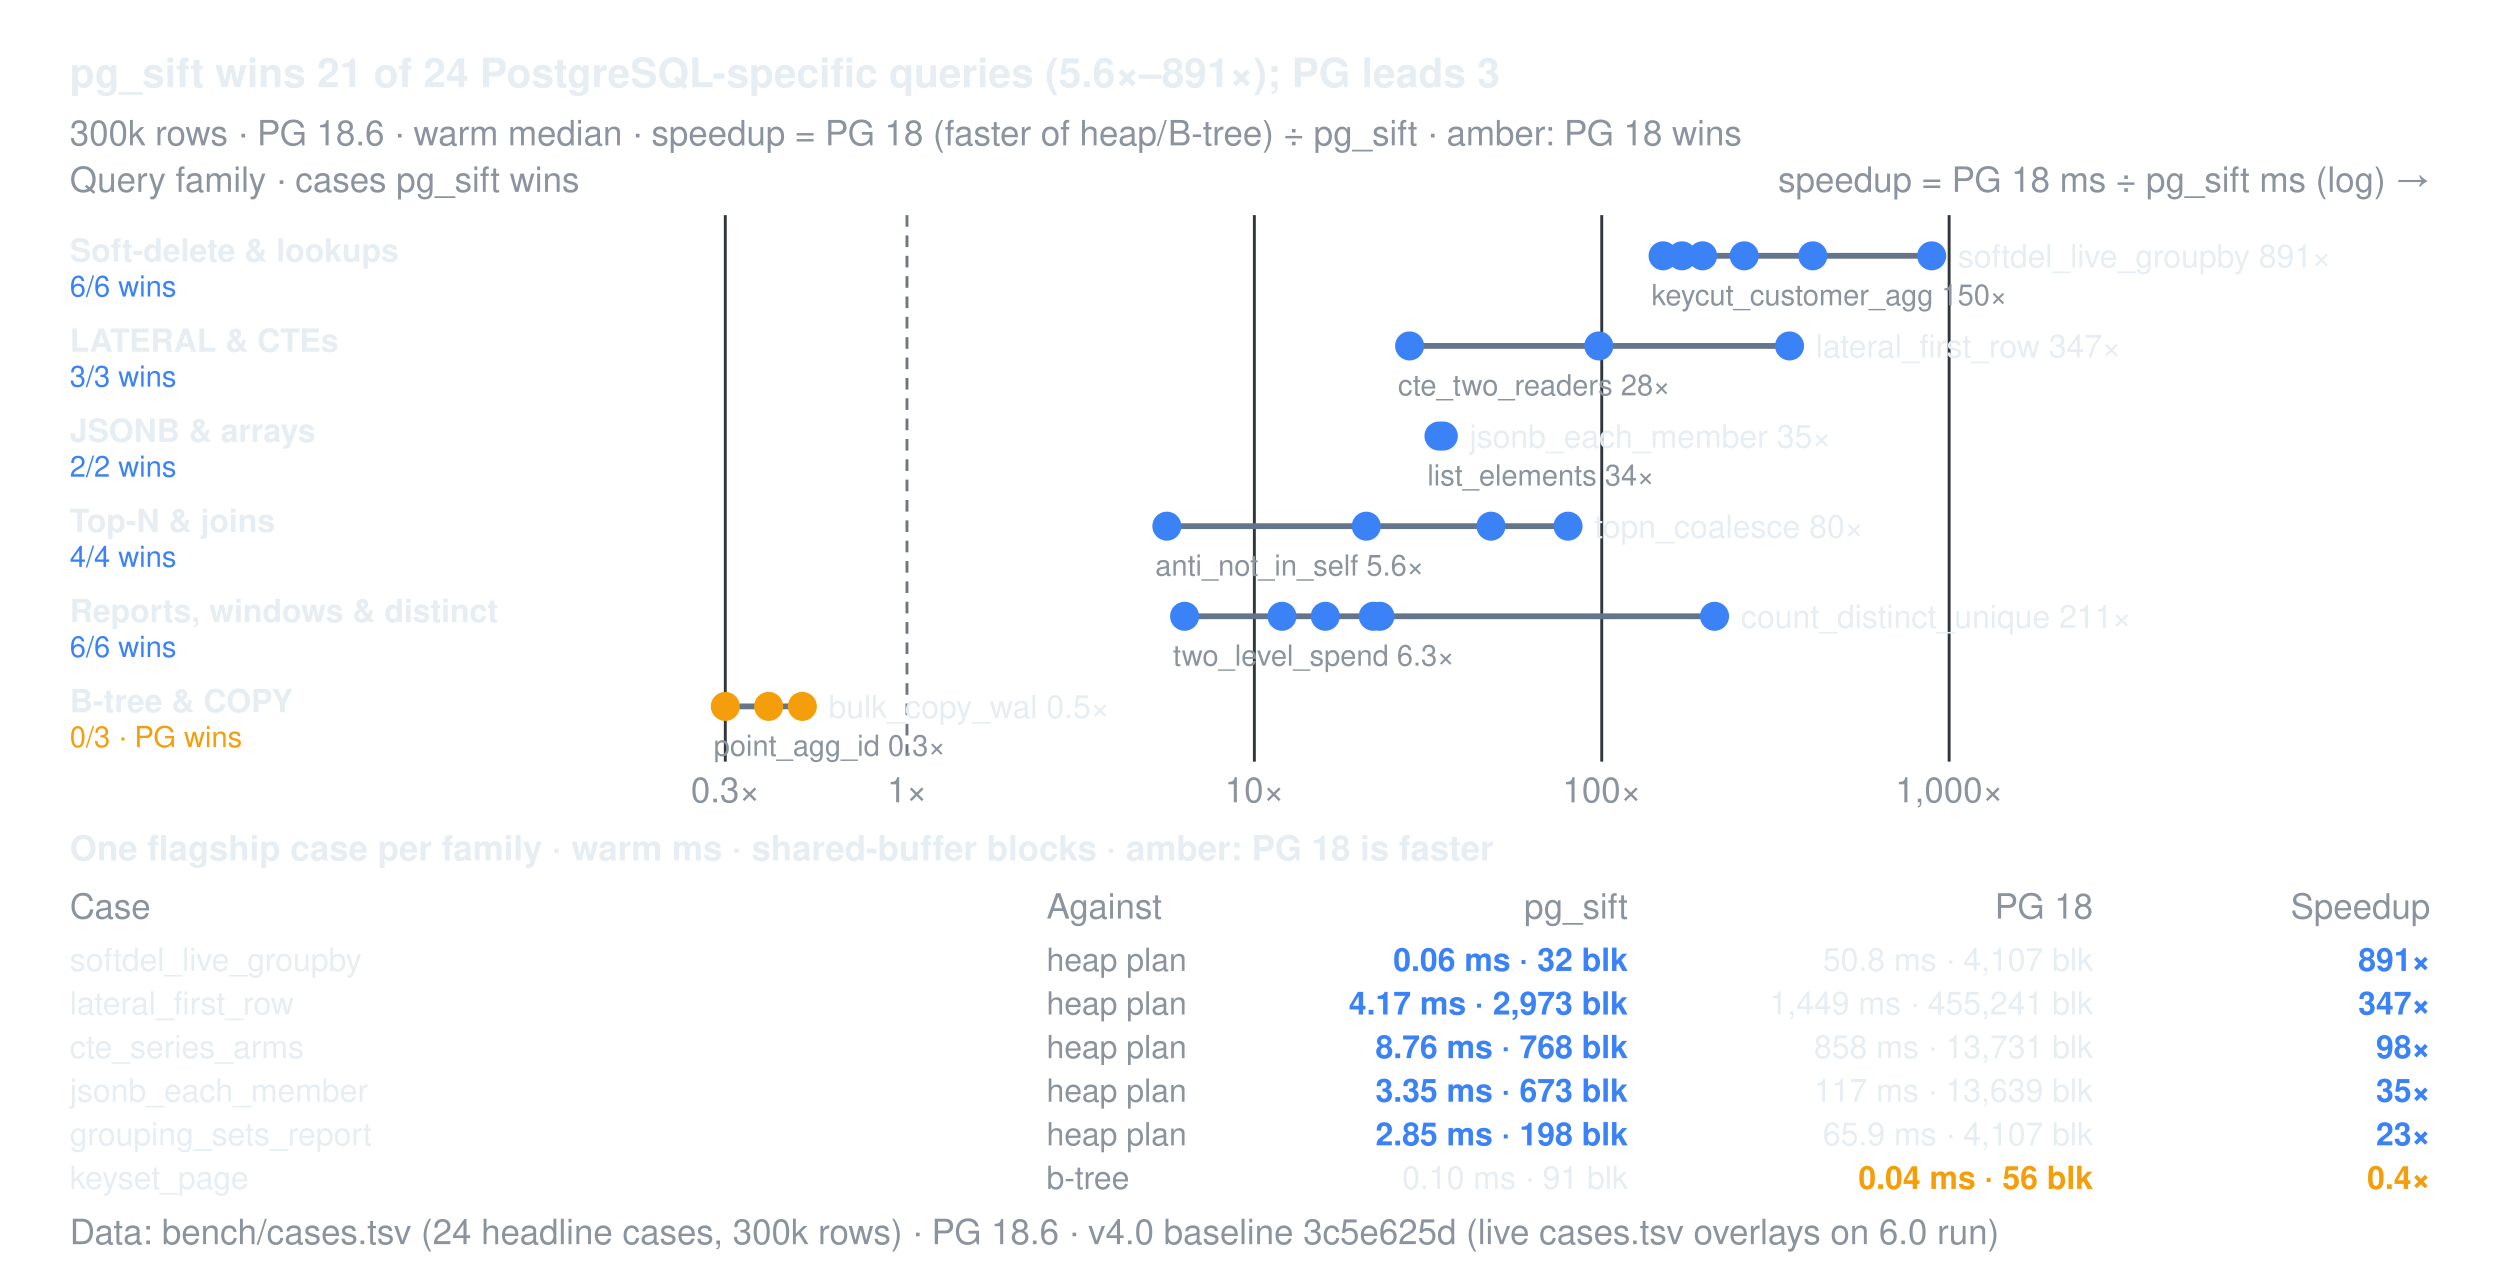
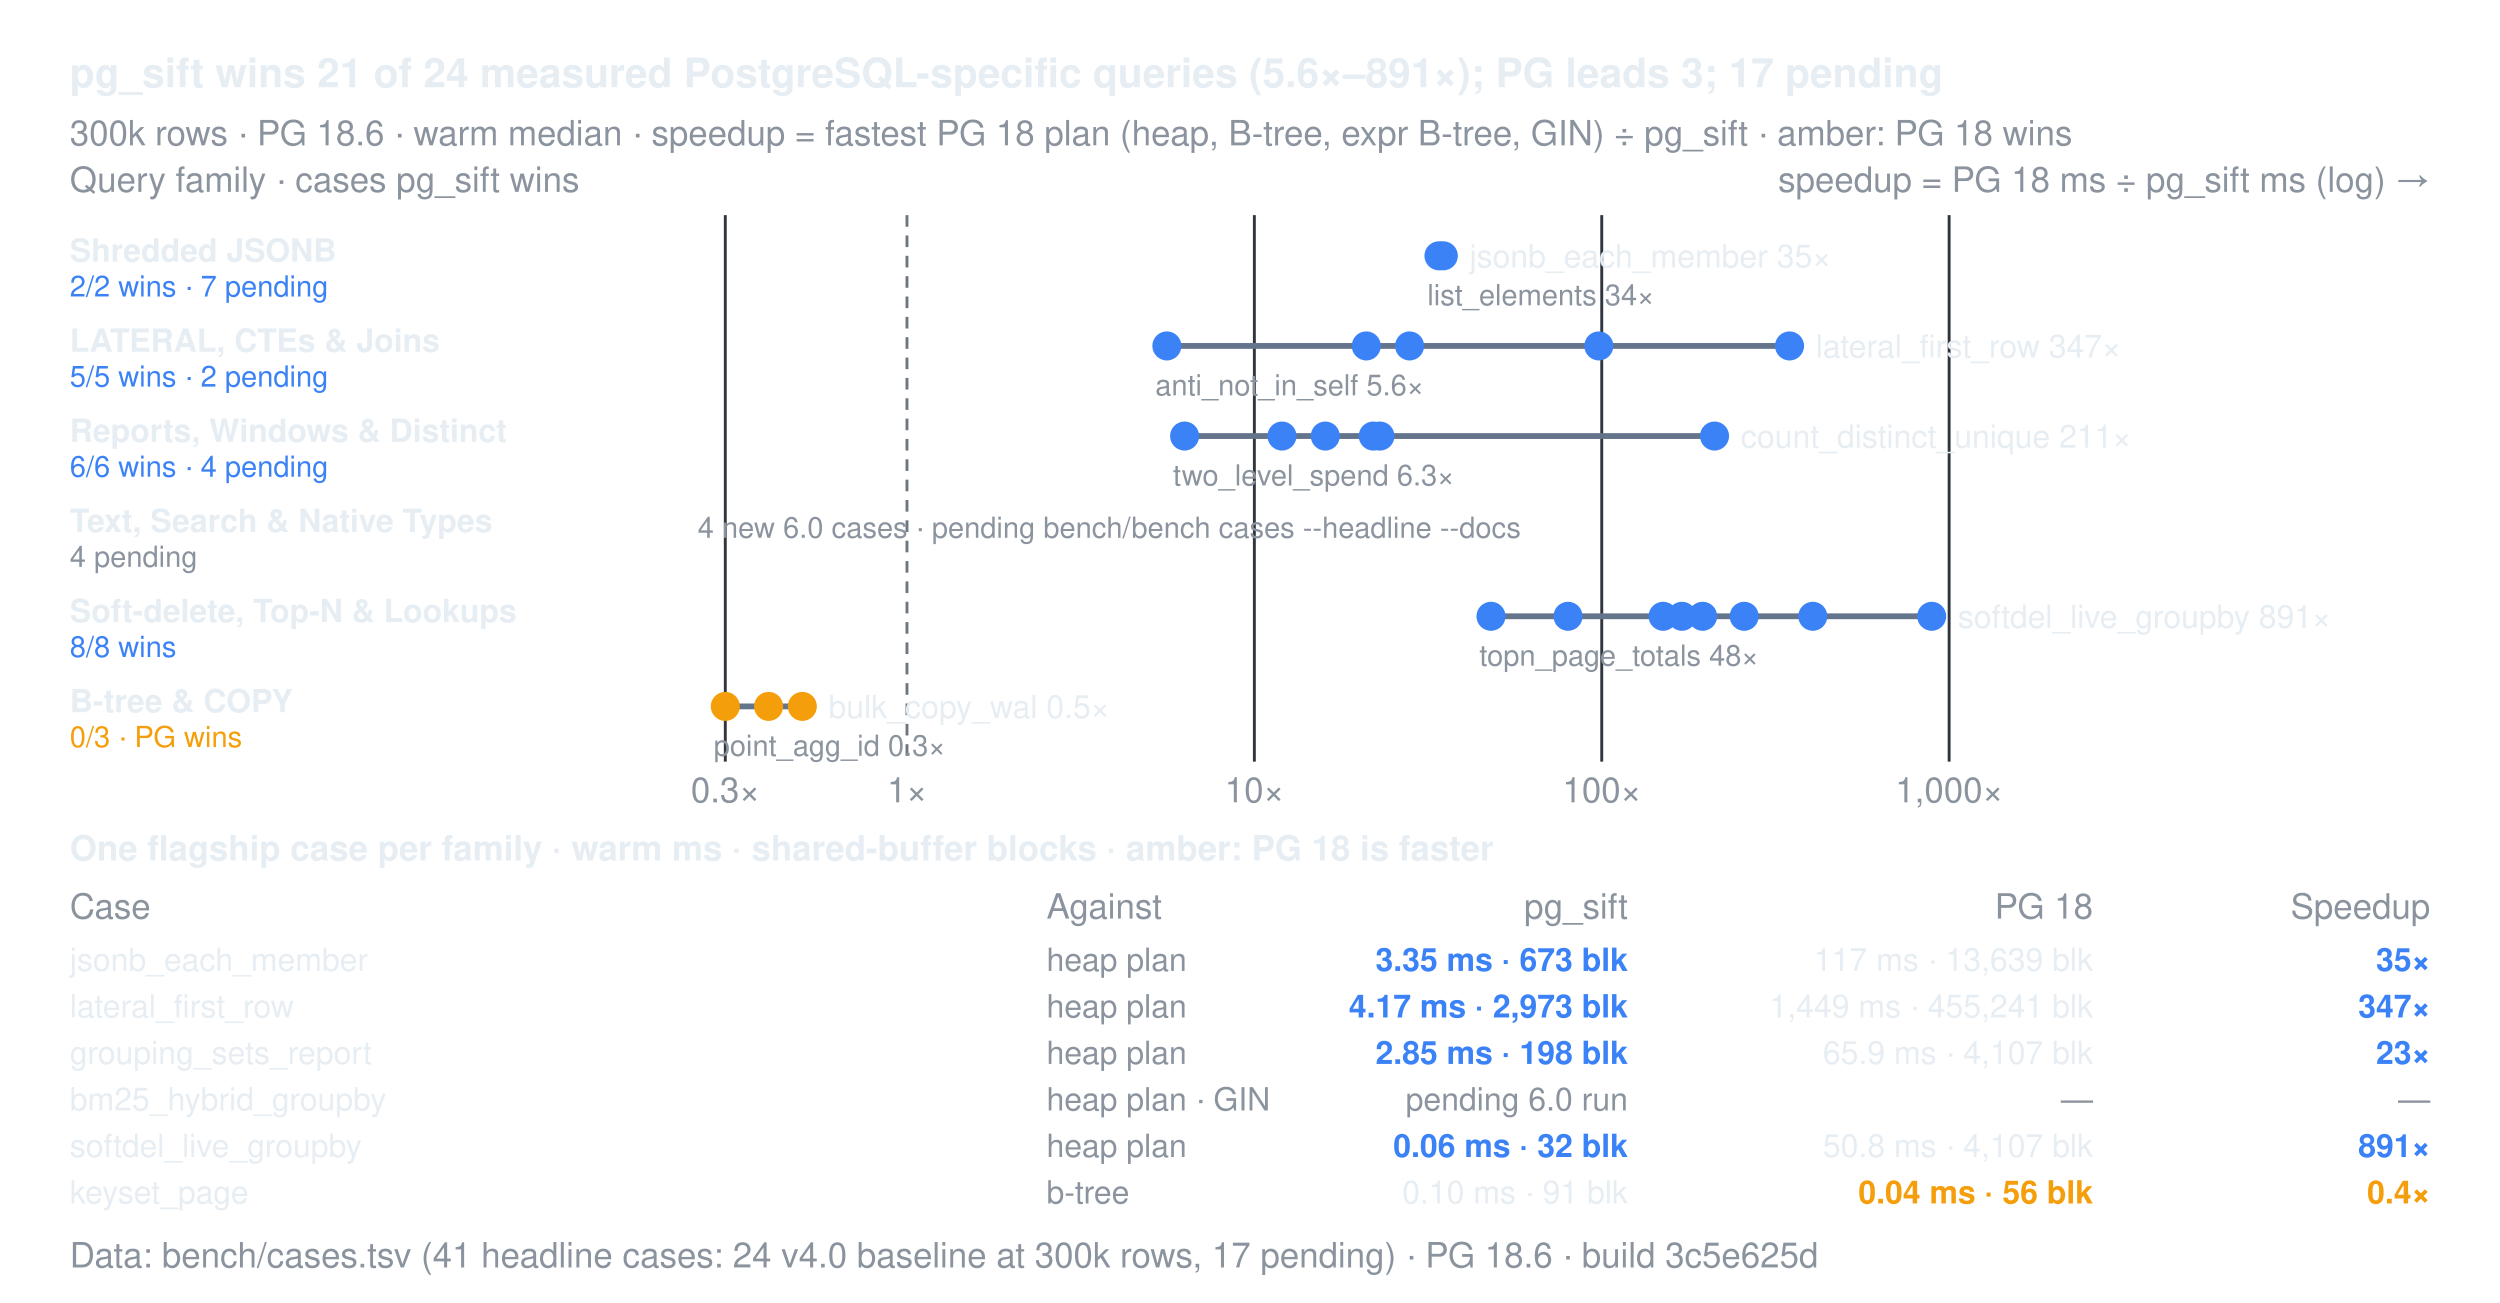
- <svg xmlns="http://www.w3.org/2000/svg" viewBox="0 0 860 440" width="860" height="440" role="img" aria-labelledby="t d" font-family="-apple-system, BlinkMacSystemFont, &quot;Segoe UI&quot;, Helvetica, Arial, sans-serif">
-   <text x="24" y="30" font-size="14" font-weight="700" text-anchor="start" fill="#e6edf3">pg_sift wins 21 of 24 PostgreSQL-specific queries (5.6×–891×); PG leads 3</text>
-   <text x="24" y="50" font-size="12" text-anchor="start" fill="#8b949e">300k rows · PG 18.6 · warm median · speedup = PG 18 (faster of heap/B-tree) ÷ pg_sift · amber: PG 18 wins</text>
+ <svg xmlns="http://www.w3.org/2000/svg" viewBox="0 0 860 448" width="860" height="448" role="img" aria-labelledby="t d" font-family="-apple-system, BlinkMacSystemFont, &quot;Segoe UI&quot;, Helvetica, Arial, sans-serif">
+   <text x="24" y="30" font-size="14" font-weight="700" text-anchor="start" fill="#e6edf3">pg_sift wins 21 of 24 measured PostgreSQL-specific queries (5.6×–891×); PG leads 3; 17 pending</text>
+   <text x="24" y="50" font-size="12" text-anchor="start" fill="#8b949e">300k rows · PG 18.6 · warm median · speedup = fastest PG 18 plan (heap, B-tree, expr B-tree, GIN) ÷ pg_sift · amber: PG 18 wins</text>
  <text x="24" y="66" font-size="12" text-anchor="start" fill="#8b949e">Query family · cases pg_sift wins</text>
  <text x="836" y="66" font-size="12" text-anchor="end" fill="#8b949e">speedup = PG 18 ms ÷ pg_sift ms (log) →</text>
  <line x1="249.5" y1="74" x2="249.5" y2="262" fill="none" stroke="#30363d" stroke-width="1" />
  <text x="249.5" y="276" font-size="12" text-anchor="middle" fill="#8b949e">0.3×</text>
  <line x1="312" y1="74" x2="312" y2="262" fill="none" stroke="#6e7681" stroke-width="1" stroke-dasharray="4 3" />
  <text x="312" y="276" font-size="12" text-anchor="middle" fill="#8b949e">1×</text>
  <line x1="431.5" y1="74" x2="431.5" y2="262" fill="none" stroke="#30363d" stroke-width="1" />
  <text x="431.5" y="276" font-size="12" text-anchor="middle" fill="#8b949e">10×</text>
  <line x1="551" y1="74" x2="551" y2="262" fill="none" stroke="#30363d" stroke-width="1" />
  <text x="551" y="276" font-size="12" text-anchor="middle" fill="#8b949e">100×</text>
  <line x1="670.5" y1="74" x2="670.5" y2="262" fill="none" stroke="#30363d" stroke-width="1" />
  <text x="670.5" y="276" font-size="12" text-anchor="middle" fill="#8b949e">1,000×</text>
-   <text x="24" y="90" font-size="11" font-weight="700" text-anchor="start" fill="#e6edf3">Soft-delete &amp; lookups</text>
-   <text x="24" y="102" font-size="10" text-anchor="start" fill="#3B82F6">6/6 wins</text>
-   <line x1="572.1" y1="88" x2="664.5" y2="88" fill="none" stroke="#64748b" stroke-width="2" />
-   <circle cx="664.5" cy="88" r="5" fill="#3B82F6" />
-   <circle cx="623.6" cy="88" r="5" fill="#3B82F6" />
-   <circle cx="600" cy="88" r="5" fill="#3B82F6" />
-   <circle cx="585.7" cy="88" r="5" fill="#3B82F6" />
-   <circle cx="578.6" cy="88" r="5" fill="#3B82F6" />
-   <circle cx="572.1" cy="88" r="5" fill="#3B82F6" />
-   <text x="673.5" y="92" font-size="11" text-anchor="start" fill="#e6edf3">softdel_live_groupby 891×</text>
-   <text x="568.1" y="105" font-size="10" text-anchor="start" fill="#8b949e">keycut_customer_agg 150×</text>
-   <text x="24" y="121" font-size="11" font-weight="700" text-anchor="start" fill="#e6edf3">LATERAL &amp; CTEs</text>
-   <text x="24" y="133" font-size="10" text-anchor="start" fill="#3B82F6">3/3 wins</text>
-   <line x1="484.9" y1="119" x2="615.6" y2="119" fill="none" stroke="#64748b" stroke-width="2" />
+   <text x="24" y="90" font-size="11" font-weight="700" text-anchor="start" fill="#e6edf3">Shredded JSONB</text>
+   <text x="24" y="102" font-size="10" text-anchor="start" fill="#3B82F6">2/2 wins · 7 pending</text>
+   <line x1="495" y1="88" x2="496.5" y2="88" fill="none" stroke="#64748b" stroke-width="2" />
+   <circle cx="496.5" cy="88" r="5" fill="#3B82F6" />
+   <circle cx="495" cy="88" r="5" fill="#3B82F6" />
+   <text x="505.5" y="92" font-size="11" text-anchor="start" fill="#e6edf3">jsonb_each_member 35×</text>
+   <text x="491" y="105" font-size="10" text-anchor="start" fill="#8b949e">list_elements 34×</text>
+   <text x="24" y="121" font-size="11" font-weight="700" text-anchor="start" fill="#e6edf3">LATERAL, CTEs &amp; Joins</text>
+   <text x="24" y="133" font-size="10" text-anchor="start" fill="#3B82F6">5/5 wins · 2 pending</text>
+   <line x1="401.4" y1="119" x2="615.6" y2="119" fill="none" stroke="#64748b" stroke-width="2" />
  <circle cx="615.6" cy="119" r="5" fill="#3B82F6" />
  <circle cx="550" cy="119" r="5" fill="#3B82F6" />
  <circle cx="484.9" cy="119" r="5" fill="#3B82F6" />
+   <circle cx="470" cy="119" r="5" fill="#3B82F6" />
+   <circle cx="401.4" cy="119" r="5" fill="#3B82F6" />
  <text x="624.6" y="123" font-size="11" text-anchor="start" fill="#e6edf3">lateral_first_row 347×</text>
-   <text x="480.9" y="136" font-size="10" text-anchor="start" fill="#8b949e">cte_two_readers 28×</text>
-   <text x="24" y="152" font-size="11" font-weight="700" text-anchor="start" fill="#e6edf3">JSONB &amp; arrays</text>
-   <text x="24" y="164" font-size="10" text-anchor="start" fill="#3B82F6">2/2 wins</text>
-   <line x1="495" y1="150" x2="496.5" y2="150" fill="none" stroke="#64748b" stroke-width="2" />
-   <circle cx="496.5" cy="150" r="5" fill="#3B82F6" />
-   <circle cx="495" cy="150" r="5" fill="#3B82F6" />
-   <text x="505.5" y="154" font-size="11" text-anchor="start" fill="#e6edf3">jsonb_each_member 35×</text>
-   <text x="491" y="167" font-size="10" text-anchor="start" fill="#8b949e">list_elements 34×</text>
-   <text x="24" y="183" font-size="11" font-weight="700" text-anchor="start" fill="#e6edf3">Top-N &amp; joins</text>
-   <text x="24" y="195" font-size="10" text-anchor="start" fill="#3B82F6">4/4 wins</text>
-   <line x1="401.4" y1="181" x2="539.4" y2="181" fill="none" stroke="#64748b" stroke-width="2" />
-   <circle cx="539.4" cy="181" r="5" fill="#3B82F6" />
-   <circle cx="512.9" cy="181" r="5" fill="#3B82F6" />
-   <circle cx="470" cy="181" r="5" fill="#3B82F6" />
-   <circle cx="401.4" cy="181" r="5" fill="#3B82F6" />
-   <text x="548.4" y="185" font-size="11" text-anchor="start" fill="#e6edf3">topn_coalesce 80×</text>
-   <text x="397.4" y="198" font-size="10" text-anchor="start" fill="#8b949e">anti_not_in_self 5.6×</text>
-   <text x="24" y="214" font-size="11" font-weight="700" text-anchor="start" fill="#e6edf3">Reports, windows &amp; distinct</text>
-   <text x="24" y="226" font-size="10" text-anchor="start" fill="#3B82F6">6/6 wins</text>
-   <line x1="407.5" y1="212" x2="589.8" y2="212" fill="none" stroke="#64748b" stroke-width="2" />
-   <circle cx="589.8" cy="212" r="5" fill="#3B82F6" />
-   <circle cx="474.7" cy="212" r="5" fill="#3B82F6" />
-   <circle cx="472.4" cy="212" r="5" fill="#3B82F6" />
-   <circle cx="455.9" cy="212" r="5" fill="#3B82F6" />
-   <circle cx="441" cy="212" r="5" fill="#3B82F6" />
-   <circle cx="407.5" cy="212" r="5" fill="#3B82F6" />
-   <text x="598.8" y="216" font-size="11" text-anchor="start" fill="#e6edf3">count_distinct_unique 211×</text>
-   <text x="403.5" y="229" font-size="10" text-anchor="start" fill="#8b949e">two_level_spend 6.3×</text>
+   <text x="397.4" y="136" font-size="10" text-anchor="start" fill="#8b949e">anti_not_in_self 5.6×</text>
+   <text x="24" y="152" font-size="11" font-weight="700" text-anchor="start" fill="#e6edf3">Reports, Windows &amp; Distinct</text>
+   <text x="24" y="164" font-size="10" text-anchor="start" fill="#3B82F6">6/6 wins · 4 pending</text>
+   <line x1="407.5" y1="150" x2="589.8" y2="150" fill="none" stroke="#64748b" stroke-width="2" />
+   <circle cx="589.8" cy="150" r="5" fill="#3B82F6" />
+   <circle cx="474.7" cy="150" r="5" fill="#3B82F6" />
+   <circle cx="472.4" cy="150" r="5" fill="#3B82F6" />
+   <circle cx="455.9" cy="150" r="5" fill="#3B82F6" />
+   <circle cx="441" cy="150" r="5" fill="#3B82F6" />
+   <circle cx="407.5" cy="150" r="5" fill="#3B82F6" />
+   <text x="598.8" y="154" font-size="11" text-anchor="start" fill="#e6edf3">count_distinct_unique 211×</text>
+   <text x="403.5" y="167" font-size="10" text-anchor="start" fill="#8b949e">two_level_spend 6.3×</text>
+   <text x="24" y="183" font-size="11" font-weight="700" text-anchor="start" fill="#e6edf3">Text, Search &amp; Native Types</text>
+   <text x="24" y="195" font-size="10" text-anchor="start" fill="#8b949e">4 pending</text>
+   <text x="240" y="185" font-size="10" text-anchor="start" fill="#8b949e">4 new 6.0 cases · pending bench/bench cases --headline --docs</text>
+   <text x="24" y="214" font-size="11" font-weight="700" text-anchor="start" fill="#e6edf3">Soft-delete, Top-N &amp; Lookups</text>
+   <text x="24" y="226" font-size="10" text-anchor="start" fill="#3B82F6">8/8 wins</text>
+   <line x1="512.9" y1="212" x2="664.5" y2="212" fill="none" stroke="#64748b" stroke-width="2" />
+   <circle cx="664.5" cy="212" r="5" fill="#3B82F6" />
+   <circle cx="623.6" cy="212" r="5" fill="#3B82F6" />
+   <circle cx="600" cy="212" r="5" fill="#3B82F6" />
+   <circle cx="585.7" cy="212" r="5" fill="#3B82F6" />
+   <circle cx="578.6" cy="212" r="5" fill="#3B82F6" />
+   <circle cx="572.1" cy="212" r="5" fill="#3B82F6" />
+   <circle cx="539.4" cy="212" r="5" fill="#3B82F6" />
+   <circle cx="512.9" cy="212" r="5" fill="#3B82F6" />
+   <text x="673.5" y="216" font-size="11" text-anchor="start" fill="#e6edf3">softdel_live_groupby 891×</text>
+   <text x="508.9" y="229" font-size="10" text-anchor="start" fill="#8b949e">topn_page_totals 48×</text>
  <text x="24" y="245" font-size="11" font-weight="700" text-anchor="start" fill="#e6edf3">B-tree &amp; COPY</text>
  <text x="24" y="257" font-size="10" text-anchor="start" fill="#F59E0B">0/3 · PG wins</text>
  <line x1="249.5" y1="243" x2="276" y2="243" fill="none" stroke="#64748b" stroke-width="2" />
  <circle cx="276" cy="243" r="5" fill="#F59E0B" />
  <circle cx="264.4" cy="243" r="5" fill="#F59E0B" />
  <circle cx="249.5" cy="243" r="5" fill="#F59E0B" />
  <text x="285" y="247" font-size="11" text-anchor="start" fill="#e6edf3">bulk_copy_wal 0.5×</text>
  <text x="245.5" y="260" font-size="10" text-anchor="start" fill="#8b949e">point_agg_id 0.3×</text>
  <text x="24" y="296" font-size="12" font-weight="700" text-anchor="start" fill="#e6edf3">One flagship case per family · warm ms · shared-buffer blocks · amber: PG 18 is faster</text>
  <text x="24" y="316" font-size="12" text-anchor="start" fill="#8b949e">Case</text>
  <text x="360" y="316" font-size="12" text-anchor="start" fill="#8b949e">Against</text>
  <text x="560" y="316" font-size="12" text-anchor="end" fill="#8b949e">pg_sift</text>
  <text x="720" y="316" font-size="12" text-anchor="end" fill="#8b949e">PG 18</text>
  <text x="836" y="316" font-size="12" text-anchor="end" fill="#8b949e">Speedup</text>
-   <text x="24" y="334" font-size="11" text-anchor="start" fill="#e6edf3">softdel_live_groupby</text>
+   <text x="24" y="334" font-size="11" text-anchor="start" fill="#e6edf3">jsonb_each_member</text>
  <text x="360" y="334" font-size="11" text-anchor="start" fill="#8b949e">heap plan</text>
-   <text x="560" y="334" font-size="11" font-weight="700" text-anchor="end" fill="#3B82F6">0.06 ms · 32 blk</text>
-   <text x="720" y="334" font-size="11" text-anchor="end" fill="#e6edf3">50.8 ms · 4,107 blk</text>
-   <text x="836" y="334" font-size="11" font-weight="700" text-anchor="end" fill="#3B82F6">891×</text>
-   <text x="24" y="349" font-size="11" text-anchor="start" fill="#e6edf3">lateral_first_row</text>
-   <text x="360" y="349" font-size="11" text-anchor="start" fill="#8b949e">heap plan</text>
-   <text x="560" y="349" font-size="11" font-weight="700" text-anchor="end" fill="#3B82F6">4.17 ms · 2,973 blk</text>
-   <text x="720" y="349" font-size="11" text-anchor="end" fill="#e6edf3">1,449 ms · 455,241 blk</text>
-   <text x="836" y="349" font-size="11" font-weight="700" text-anchor="end" fill="#3B82F6">347×</text>
-   <text x="24" y="364" font-size="11" text-anchor="start" fill="#e6edf3">cte_series_arms</text>
-   <text x="360" y="364" font-size="11" text-anchor="start" fill="#8b949e">heap plan</text>
-   <text x="560" y="364" font-size="11" font-weight="700" text-anchor="end" fill="#3B82F6">8.76 ms · 768 blk</text>
-   <text x="720" y="364" font-size="11" text-anchor="end" fill="#e6edf3">858 ms · 13,731 blk</text>
-   <text x="836" y="364" font-size="11" font-weight="700" text-anchor="end" fill="#3B82F6">98×</text>
-   <text x="24" y="379" font-size="11" text-anchor="start" fill="#e6edf3">jsonb_each_member</text>
-   <text x="360" y="379" font-size="11" text-anchor="start" fill="#8b949e">heap plan</text>
-   <text x="560" y="379" font-size="11" font-weight="700" text-anchor="end" fill="#3B82F6">3.35 ms · 673 blk</text>
-   <text x="720" y="379" font-size="11" text-anchor="end" fill="#e6edf3">117 ms · 13,639 blk</text>
-   <text x="836" y="379" font-size="11" font-weight="700" text-anchor="end" fill="#3B82F6">35×</text>
-   <text x="24" y="394" font-size="11" text-anchor="start" fill="#e6edf3">grouping_sets_report</text>
-   <text x="360" y="394" font-size="11" text-anchor="start" fill="#8b949e">heap plan</text>
-   <text x="560" y="394" font-size="11" font-weight="700" text-anchor="end" fill="#3B82F6">2.85 ms · 198 blk</text>
-   <text x="720" y="394" font-size="11" text-anchor="end" fill="#e6edf3">65.9 ms · 4,107 blk</text>
-   <text x="836" y="394" font-size="11" font-weight="700" text-anchor="end" fill="#3B82F6">23×</text>
-   <text x="24" y="409" font-size="11" text-anchor="start" fill="#e6edf3">keyset_page</text>
-   <text x="360" y="409" font-size="11" text-anchor="start" fill="#8b949e">b-tree</text>
-   <text x="560" y="409" font-size="11" text-anchor="end" fill="#e6edf3">0.10 ms · 91 blk</text>
-   <text x="720" y="409" font-size="11" font-weight="700" text-anchor="end" fill="#F59E0B">0.04 ms · 56 blk</text>
-   <text x="836" y="409" font-size="11" font-weight="700" text-anchor="end" fill="#F59E0B">0.4×</text>
-   <text x="24" y="428" font-size="12" text-anchor="start" fill="#8b949e">Data: bench/cases.tsv (24 headline cases, 300k rows) · PG 18.6 · v4.0 baseline 3c5e625d (live cases.tsv overlays on 6.0 run)</text>
+   <text x="560" y="334" font-size="11" font-weight="700" text-anchor="end" fill="#3B82F6">3.35 ms · 673 blk</text>
+   <text x="720" y="334" font-size="11" text-anchor="end" fill="#e6edf3">117 ms · 13,639 blk</text>
+   <text x="836" y="334" font-size="11" font-weight="700" text-anchor="end" fill="#3B82F6">35×</text>
+   <text x="24" y="350" font-size="11" text-anchor="start" fill="#e6edf3">lateral_first_row</text>
+   <text x="360" y="350" font-size="11" text-anchor="start" fill="#8b949e">heap plan</text>
+   <text x="560" y="350" font-size="11" font-weight="700" text-anchor="end" fill="#3B82F6">4.17 ms · 2,973 blk</text>
+   <text x="720" y="350" font-size="11" text-anchor="end" fill="#e6edf3">1,449 ms · 455,241 blk</text>
+   <text x="836" y="350" font-size="11" font-weight="700" text-anchor="end" fill="#3B82F6">347×</text>
+   <text x="24" y="366" font-size="11" text-anchor="start" fill="#e6edf3">grouping_sets_report</text>
+   <text x="360" y="366" font-size="11" text-anchor="start" fill="#8b949e">heap plan</text>
+   <text x="560" y="366" font-size="11" font-weight="700" text-anchor="end" fill="#3B82F6">2.85 ms · 198 blk</text>
+   <text x="720" y="366" font-size="11" text-anchor="end" fill="#e6edf3">65.9 ms · 4,107 blk</text>
+   <text x="836" y="366" font-size="11" font-weight="700" text-anchor="end" fill="#3B82F6">23×</text>
+   <text x="24" y="382" font-size="11" text-anchor="start" fill="#e6edf3">bm25_hybrid_groupby</text>
+   <text x="360" y="382" font-size="11" text-anchor="start" fill="#8b949e">heap plan · GIN</text>
+   <text x="560" y="382" font-size="11" text-anchor="end" fill="#8b949e">pending 6.0 run</text>
+   <text x="720" y="382" font-size="11" text-anchor="end" fill="#8b949e">—</text>
+   <text x="836" y="382" font-size="11" text-anchor="end" fill="#8b949e">—</text>
+   <text x="24" y="398" font-size="11" text-anchor="start" fill="#e6edf3">softdel_live_groupby</text>
+   <text x="360" y="398" font-size="11" text-anchor="start" fill="#8b949e">heap plan</text>
+   <text x="560" y="398" font-size="11" font-weight="700" text-anchor="end" fill="#3B82F6">0.06 ms · 32 blk</text>
+   <text x="720" y="398" font-size="11" text-anchor="end" fill="#e6edf3">50.8 ms · 4,107 blk</text>
+   <text x="836" y="398" font-size="11" font-weight="700" text-anchor="end" fill="#3B82F6">891×</text>
+   <text x="24" y="414" font-size="11" text-anchor="start" fill="#e6edf3">keyset_page</text>
+   <text x="360" y="414" font-size="11" text-anchor="start" fill="#8b949e">b-tree</text>
+   <text x="560" y="414" font-size="11" text-anchor="end" fill="#e6edf3">0.10 ms · 91 blk</text>
+   <text x="720" y="414" font-size="11" font-weight="700" text-anchor="end" fill="#F59E0B">0.04 ms · 56 blk</text>
+   <text x="836" y="414" font-size="11" font-weight="700" text-anchor="end" fill="#F59E0B">0.4×</text>
+   <text x="24" y="436" font-size="12" text-anchor="start" fill="#8b949e">Data: bench/cases.tsv (41 headline cases: 24 v4.0 baseline at 300k rows, 17 pending) · PG 18.6 · build 3c5e625d</text>
</svg>
